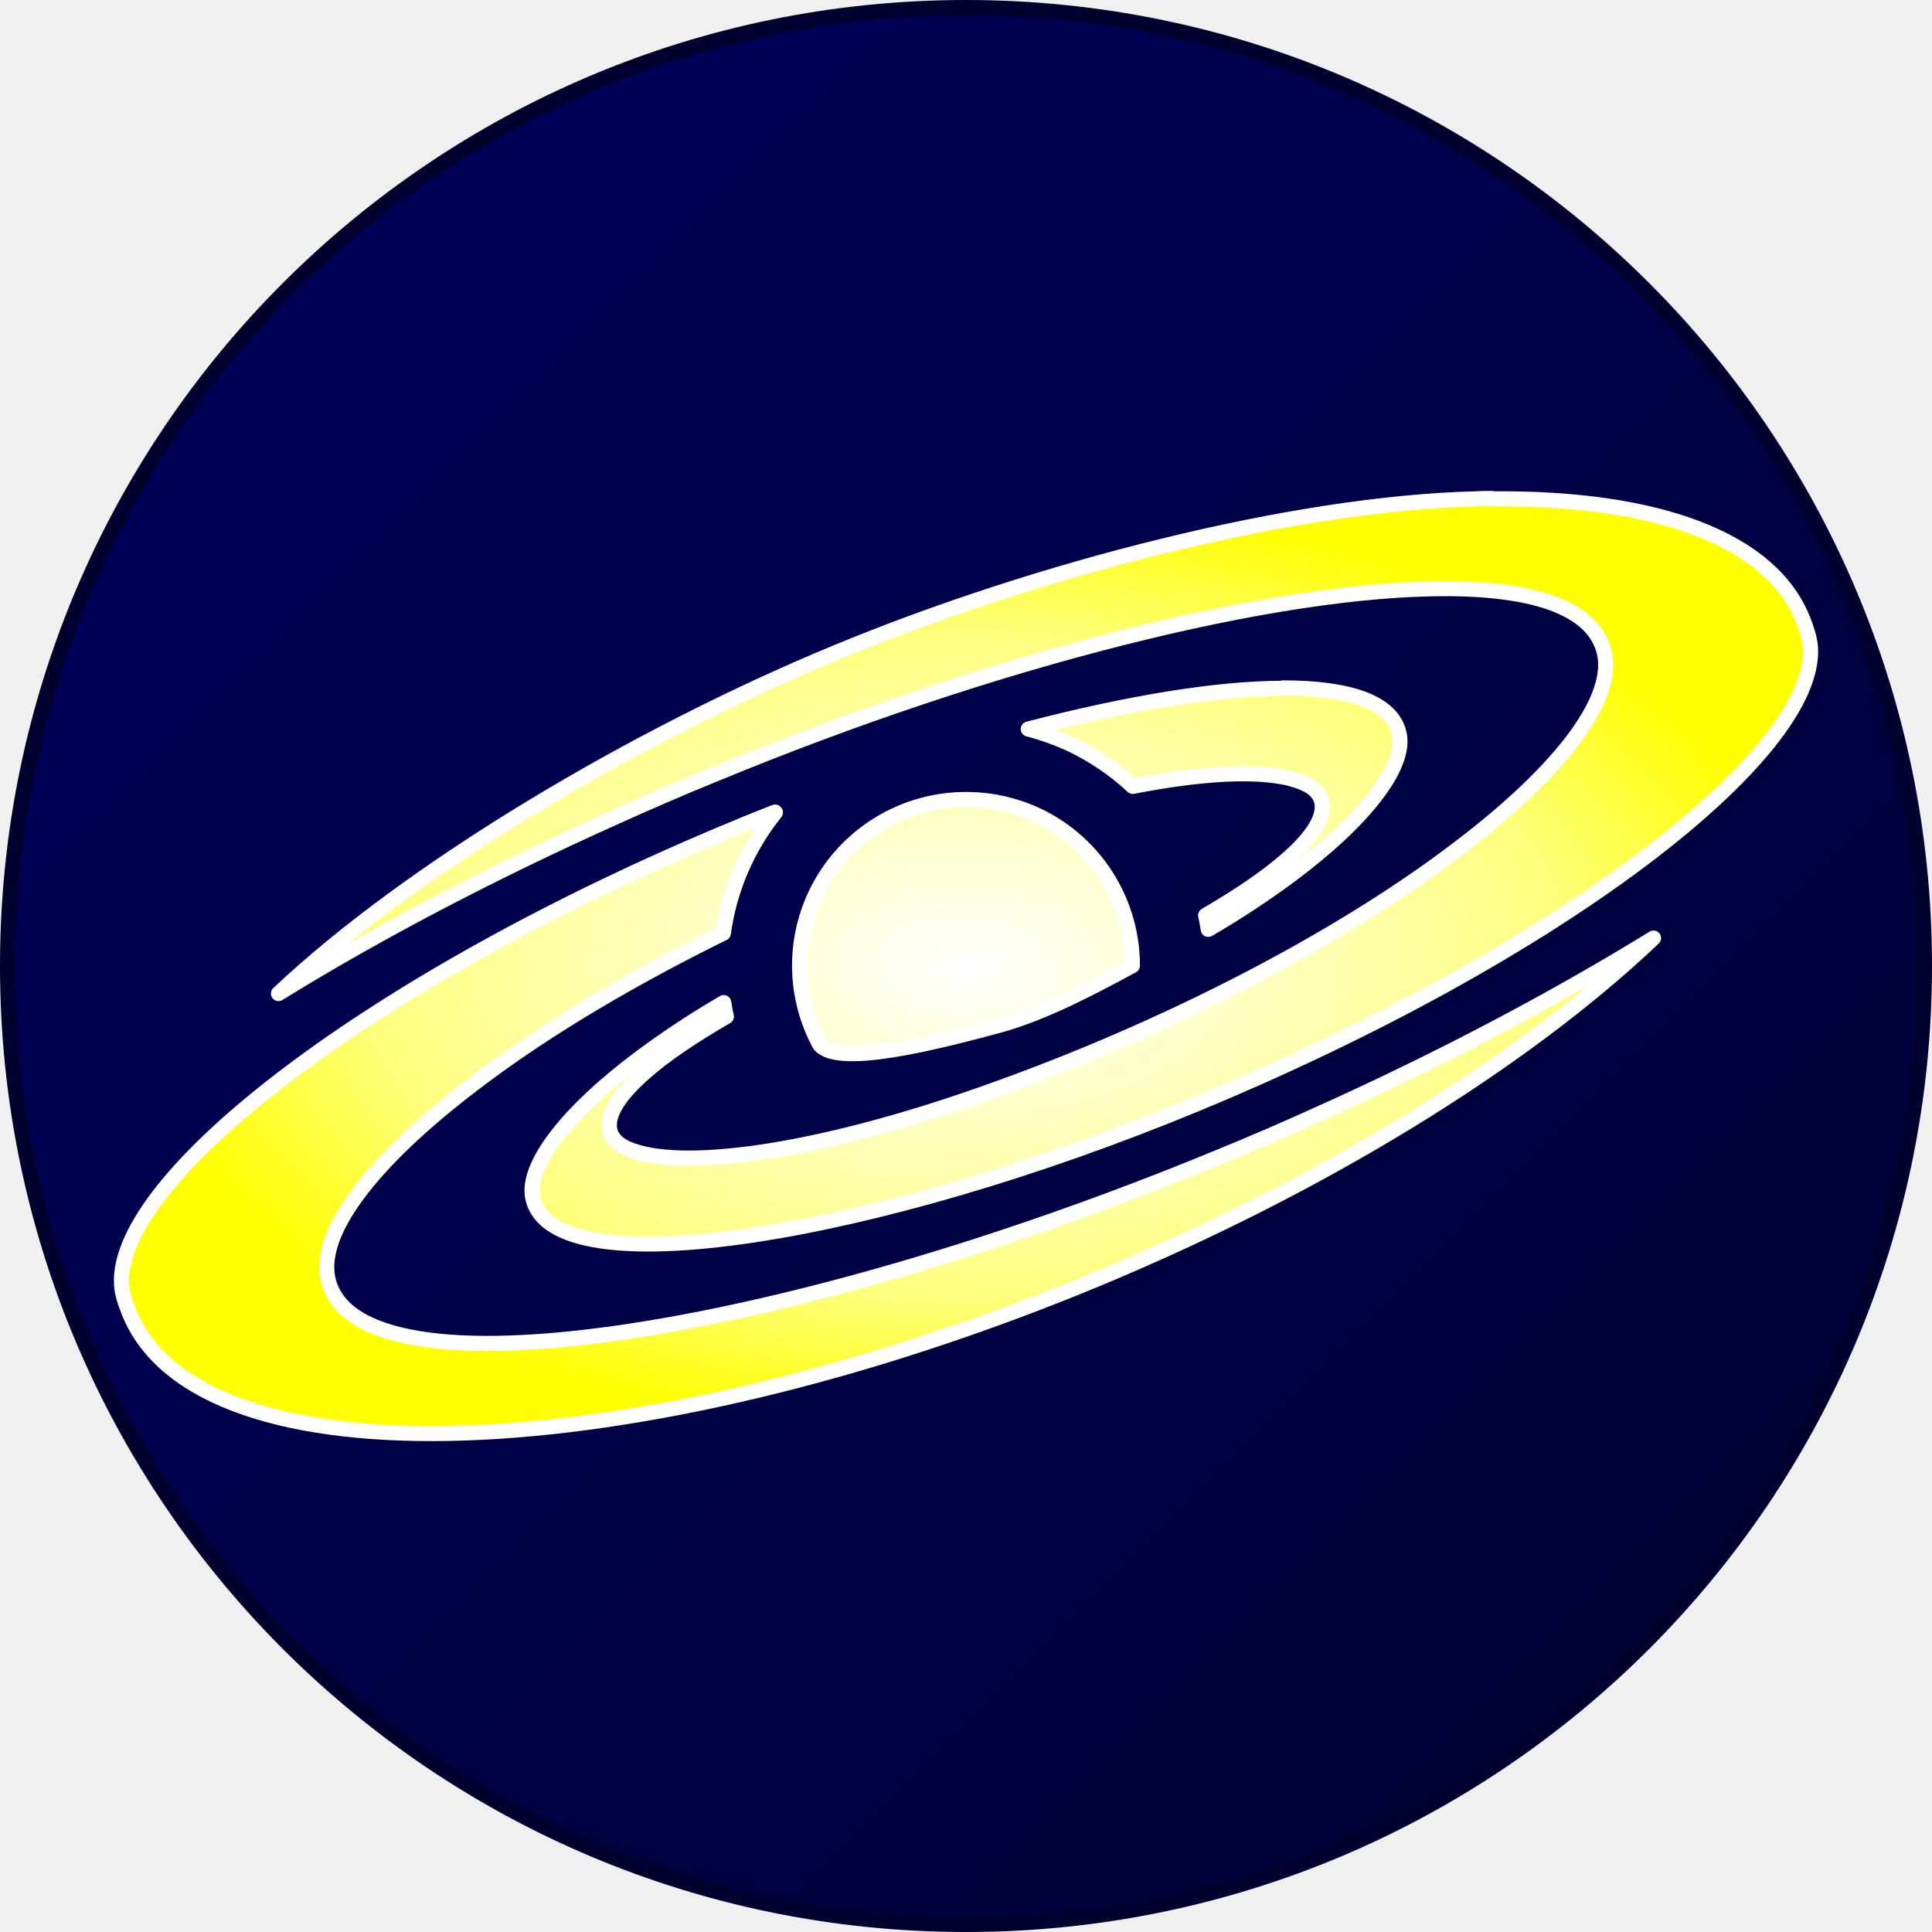
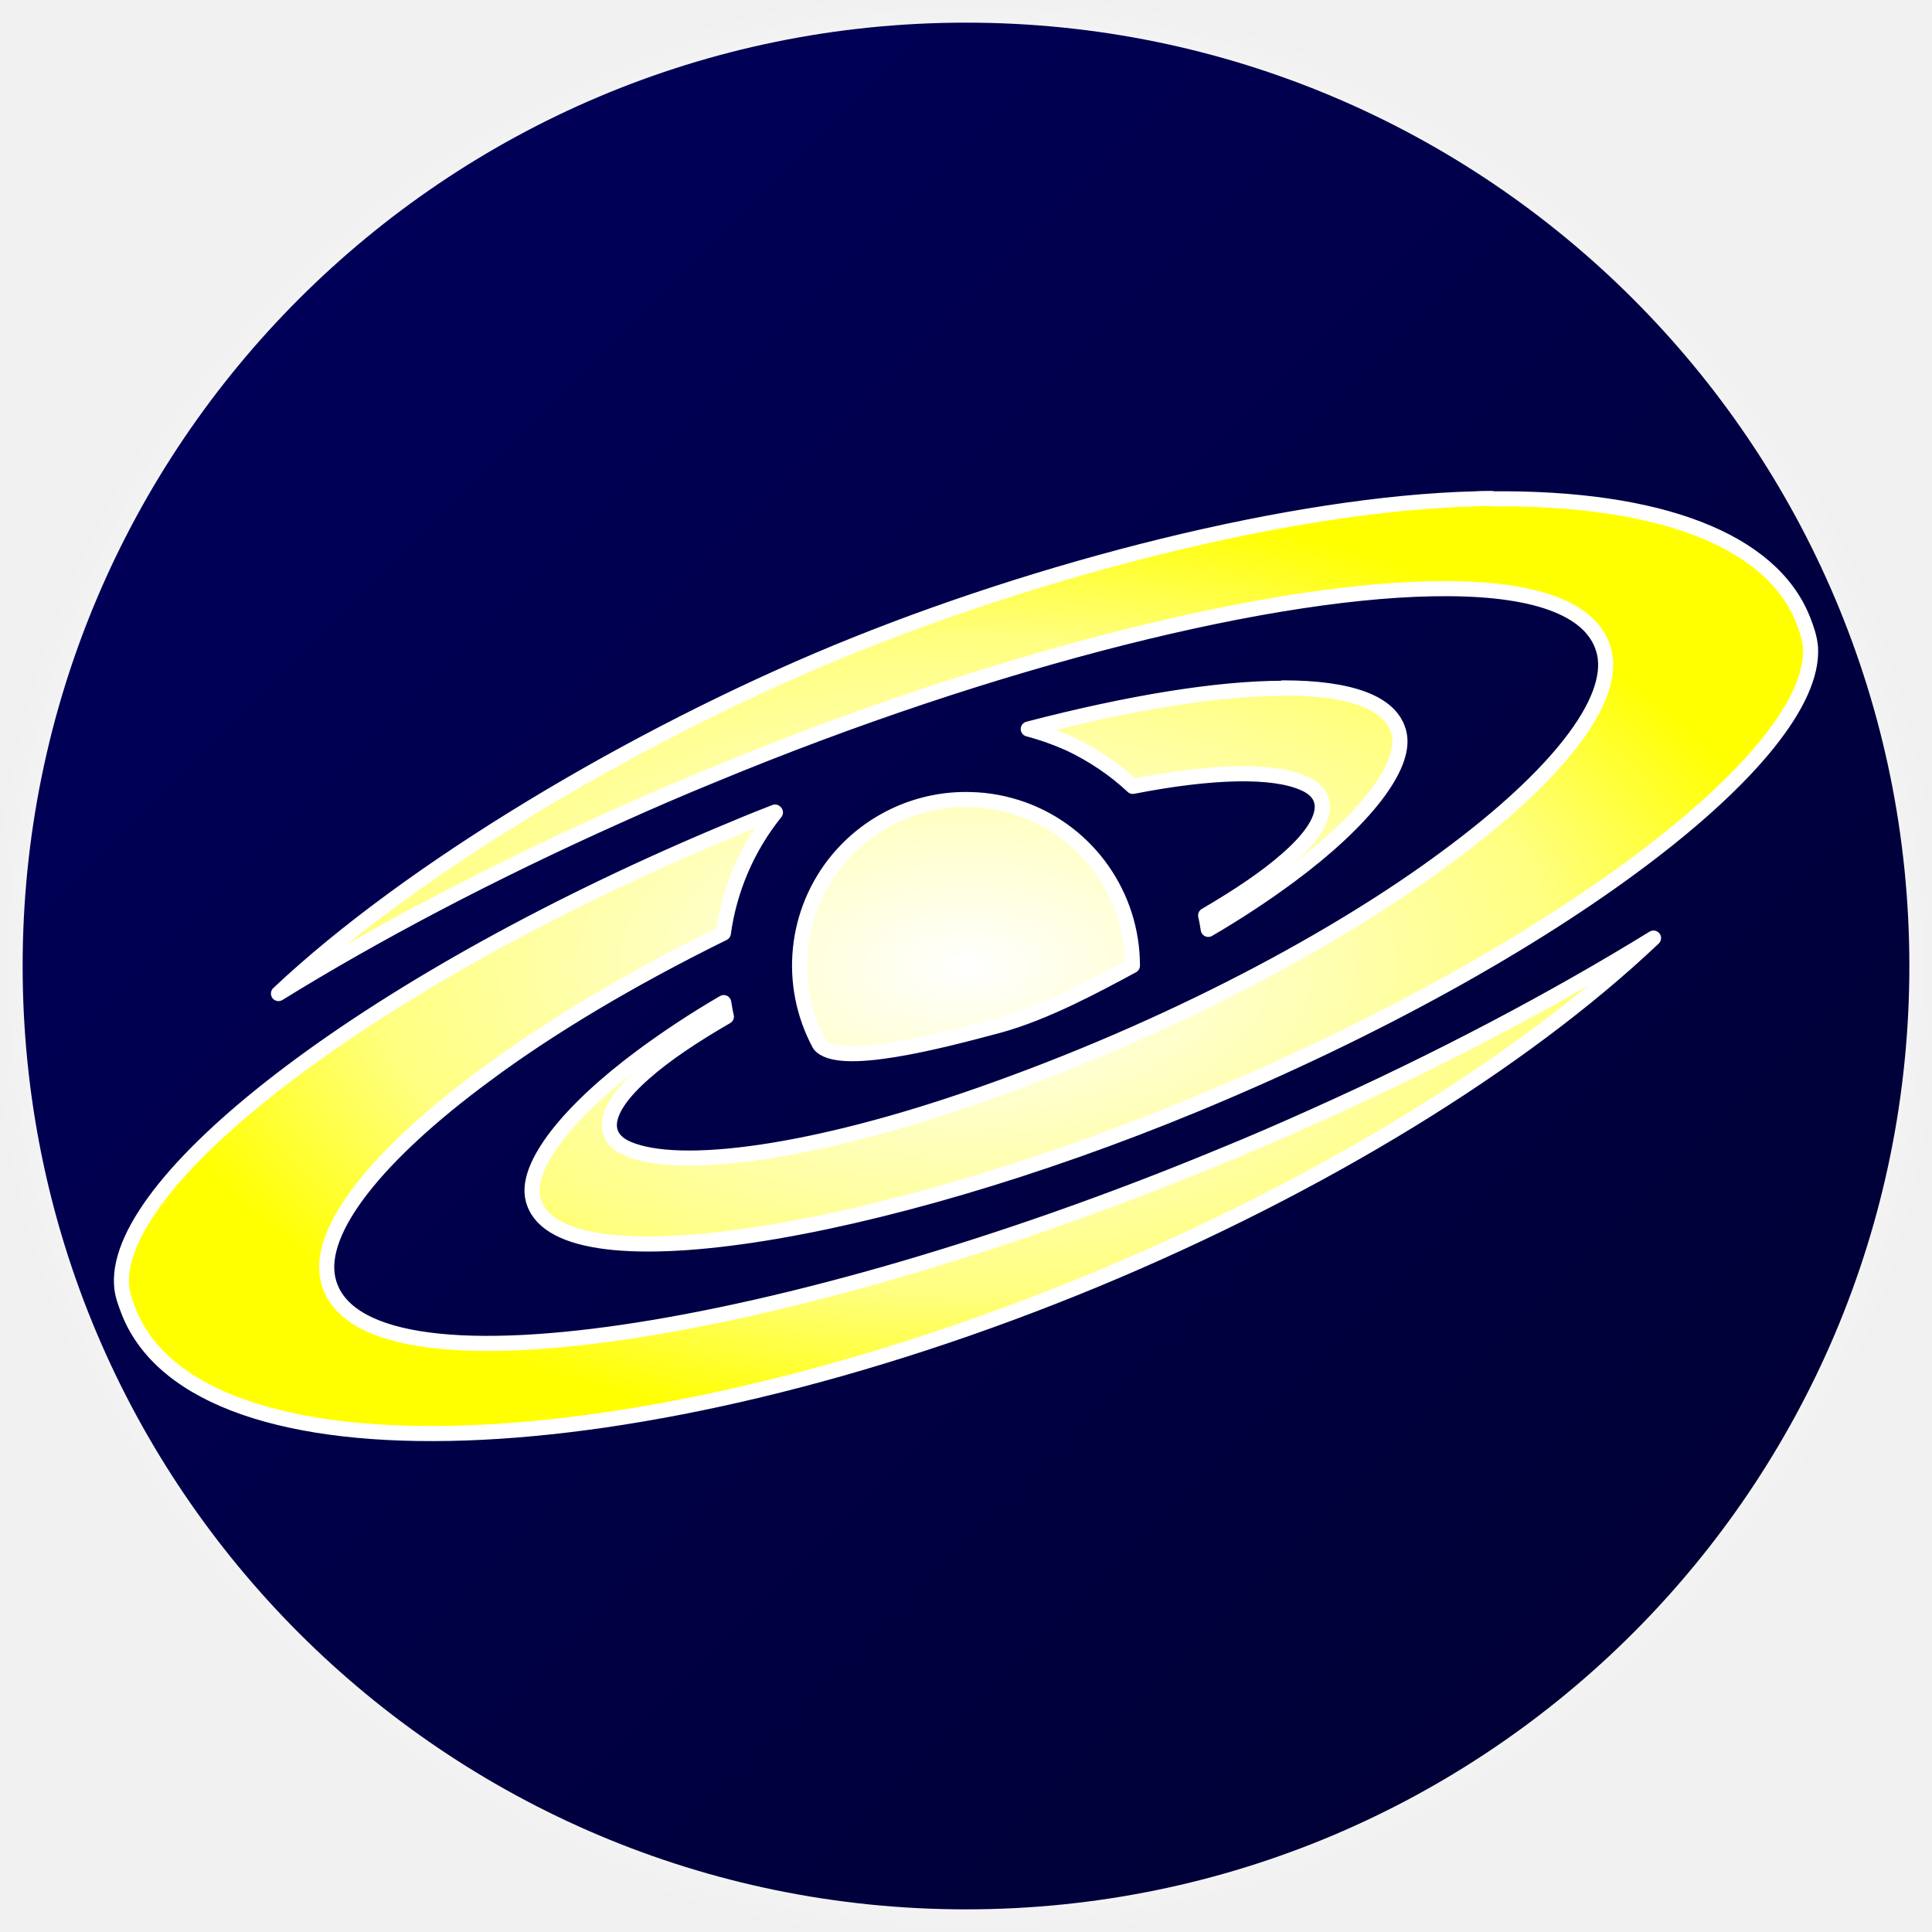
<svg xmlns="http://www.w3.org/2000/svg" version="1.1" width="512" height="512" viewBox="0 0 512 512" id="trader-icon">
  <defs>
    <linearGradient id="f-space" x1="0" y1="0" x2="1" y2="1">
      <stop offset="0" stop-color="#00005F" />
      <stop offset="1" stop-color="#00002F" />
    </linearGradient>
    <radialGradient id="f-galaxy" cx="0.5" cy="0.5" r="0.5">
      <stop offset="0" stop-color="#FFFFFF" />
      <stop offset="0.7" stop-color="#FFFF80" />
      <stop offset="1" stop-color="#FFFF00" />
    </radialGradient>
+     <filter id="f-glow" x="-0.1" y="-0.1" width="1.2" height="1.2" style="color-interpolation-filters:sRGB">
+       <feGaussianBlur stdDeviation="6" />
+     </filter>
  </defs>
  <g id="space">
-     <circle cx="256" cy="256" r="254" fill="url(#f-space)" stroke="#00002F" stroke-width="4" />
+     <circle cx="256" cy="256" r="250" opacity="0.4" fill="#FFFFFF" stroke="none" filter="url(#f-glow)" />
+     <circle cx="256" cy="256" r="250" fill="url(#f-space)" stroke="none" />
  </g>
  <g id="galaxy">
    <path fill="url(#f-galaxy)" stroke="#FFFFFF" stroke-width="4" stroke-linecap="round" stroke-linejoin="round" d="m 395.4,132.1 c -1.4,0 -2.9,0 -4.3,0.1 -48.4,1.2 -115.8,18.5 -169.5,40.7 -53.4,22.1 -112.7,57.3 -147.8,90.4 25.9,-16 56.3,-32 90,-47.1 8.2,-3.7 16.5,-7.3 25.1,-10.8 74.6,-30.9 149.9,-49.7 194.9,-49.4 23.6,0.1 38.8,5.5 41.4,17.1 2.8,12.8 -12.7,32.6 -41.7,54 -28.9,21.5 -73.3,45.4 -123.9,63.1 -43.9,15.4 -79.5,20.2 -93.3,14.2 -6.9,-3 -7.2,-9.9 4.5,-20.1 5.3,-4.7 12.7,-9.7 21.7,-14.9 -0.3,-1.2 -0.5,-2.5 -0.7,-3.7 -7.9,4.6 -15.1,9.4 -21.6,14.2 -19.7,14.6 -30.9,29 -29,37.6 5.3,24.4 91.3,10.1 175.8,-24.9 96.4,-39.9 164.5,-92.7 162.8,-121 -0.2,-2.6 -1.1,-5.1 -2,-7.4 -8.4,-21.1 -38.1,-32.4 -82.3,-32 z m -55.3,50.3 c -17.5,0 -41.1,3.9 -67.6,10.8 3.8,1 7.4,2.3 11,3.9 6.1,2.9 11.8,6.7 16.7,11.3 21,-4.1 37.2,-4.5 45.4,-0.8 6.9,3 7.2,9.9 -4.5,20.1 -5.3,4.7 -12.7,9.7 -21.6,14.9 0.3,1.2 0.5,2.5 0.7,3.7 7.9,-4.6 15.1,-9.4 21.6,-14.2 19.7,-14.6 30.9,-29 29,-37.6 -1.8,-8.4 -13.2,-12.2 -30.8,-12.2 z m -82.9,29.5 c -13.4,-0.4 -26.3,5.4 -35,15.7 -11.6,13.8 -13.6,33.3 -5,49.2 4.9,6.2 32,-0.9 47.3,-5 12.6,-3.4 26.5,-11 35.6,-15.9 0,-18.5 -11.6,-35.1 -29,-41.4 -4.5,-1.6 -9.1,-2.5 -13.9,-2.6 z m -51.8,3.3 c -3.5,1.4 -6.9,2.7 -10.4,4.2 -96.2,39.8 -164.1,92.5 -162.8,120.8 0.1,2.8 1.1,5.2 2,7.6 18.6,46.1 133.7,42 256.2,-8.7 59.5,-24.7 112.8,-57.3 147.8,-90.5 -26,16 -56.3,32.1 -90,47.2 -8.2,3.7 -16.5,7.3 -25.1,10.8 -113.7,47 -228.8,66.1 -236.2,32.3 -2.8,-12.8 12.7,-32.6 41.7,-54 16.5,-12.3 38.1,-25.3 63.1,-37.6 1.6,-11.7 6.4,-22.8 13.8,-32 z" />
  </g>
</svg>
